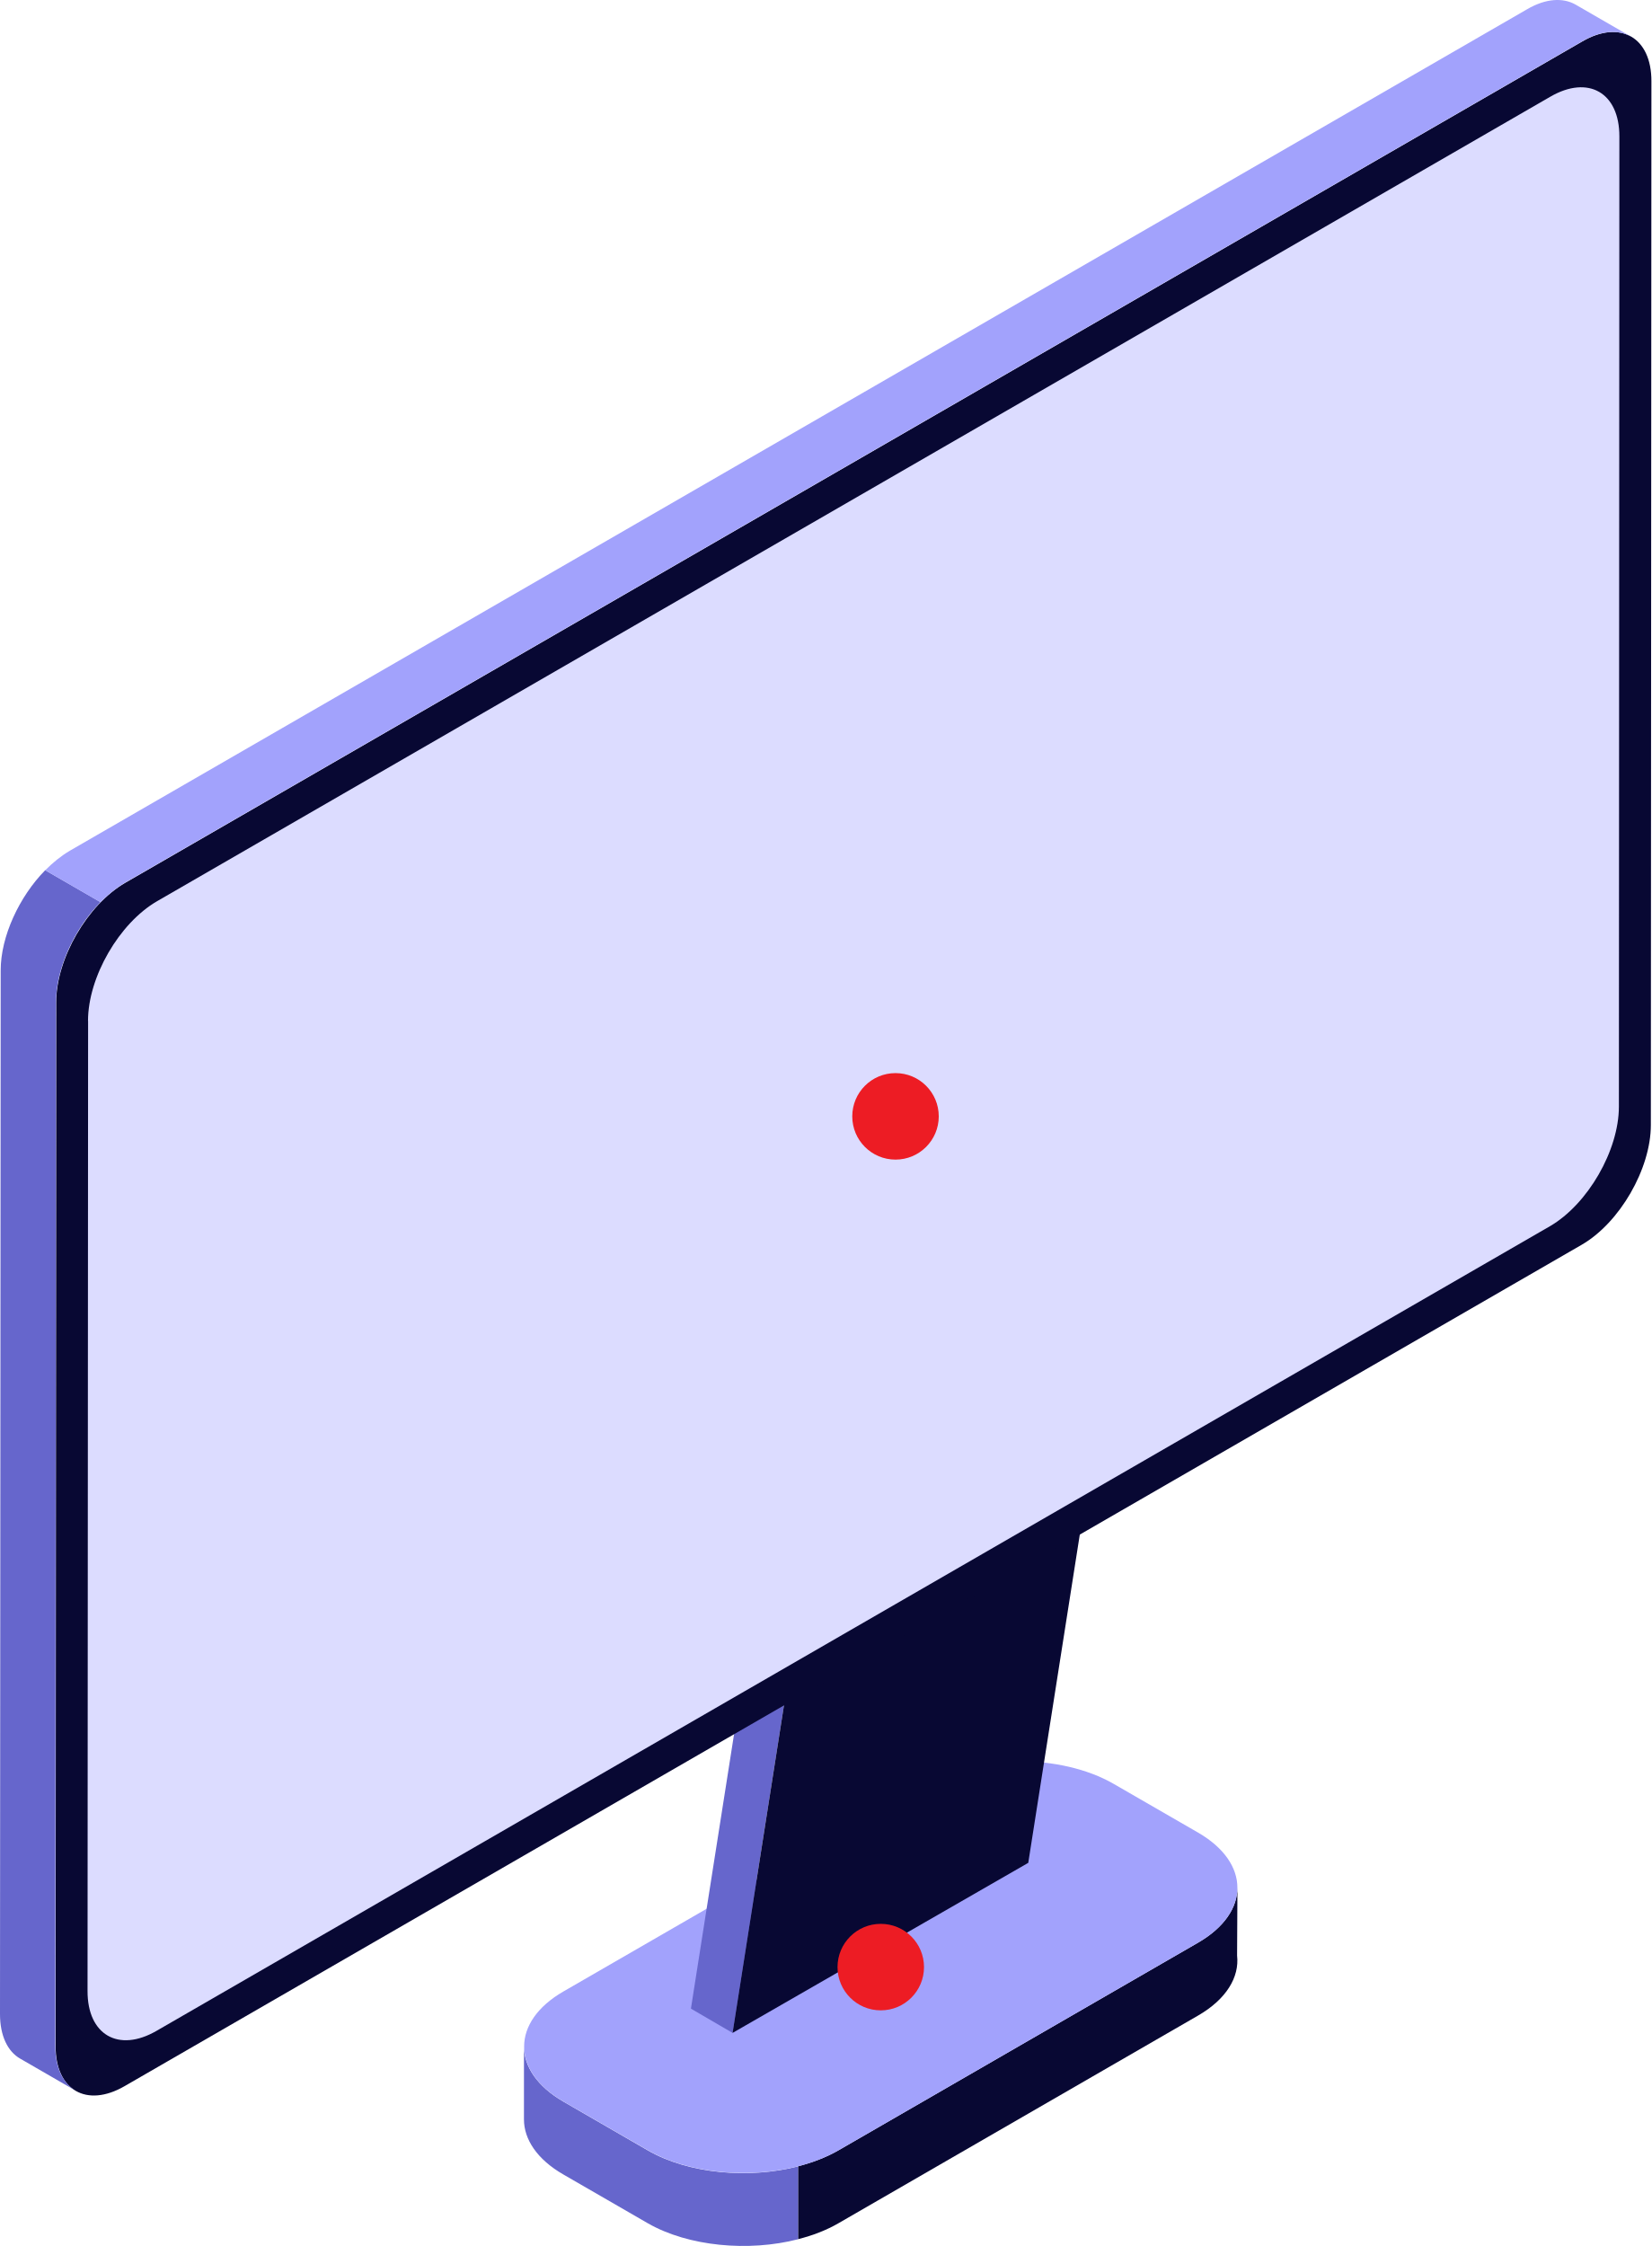
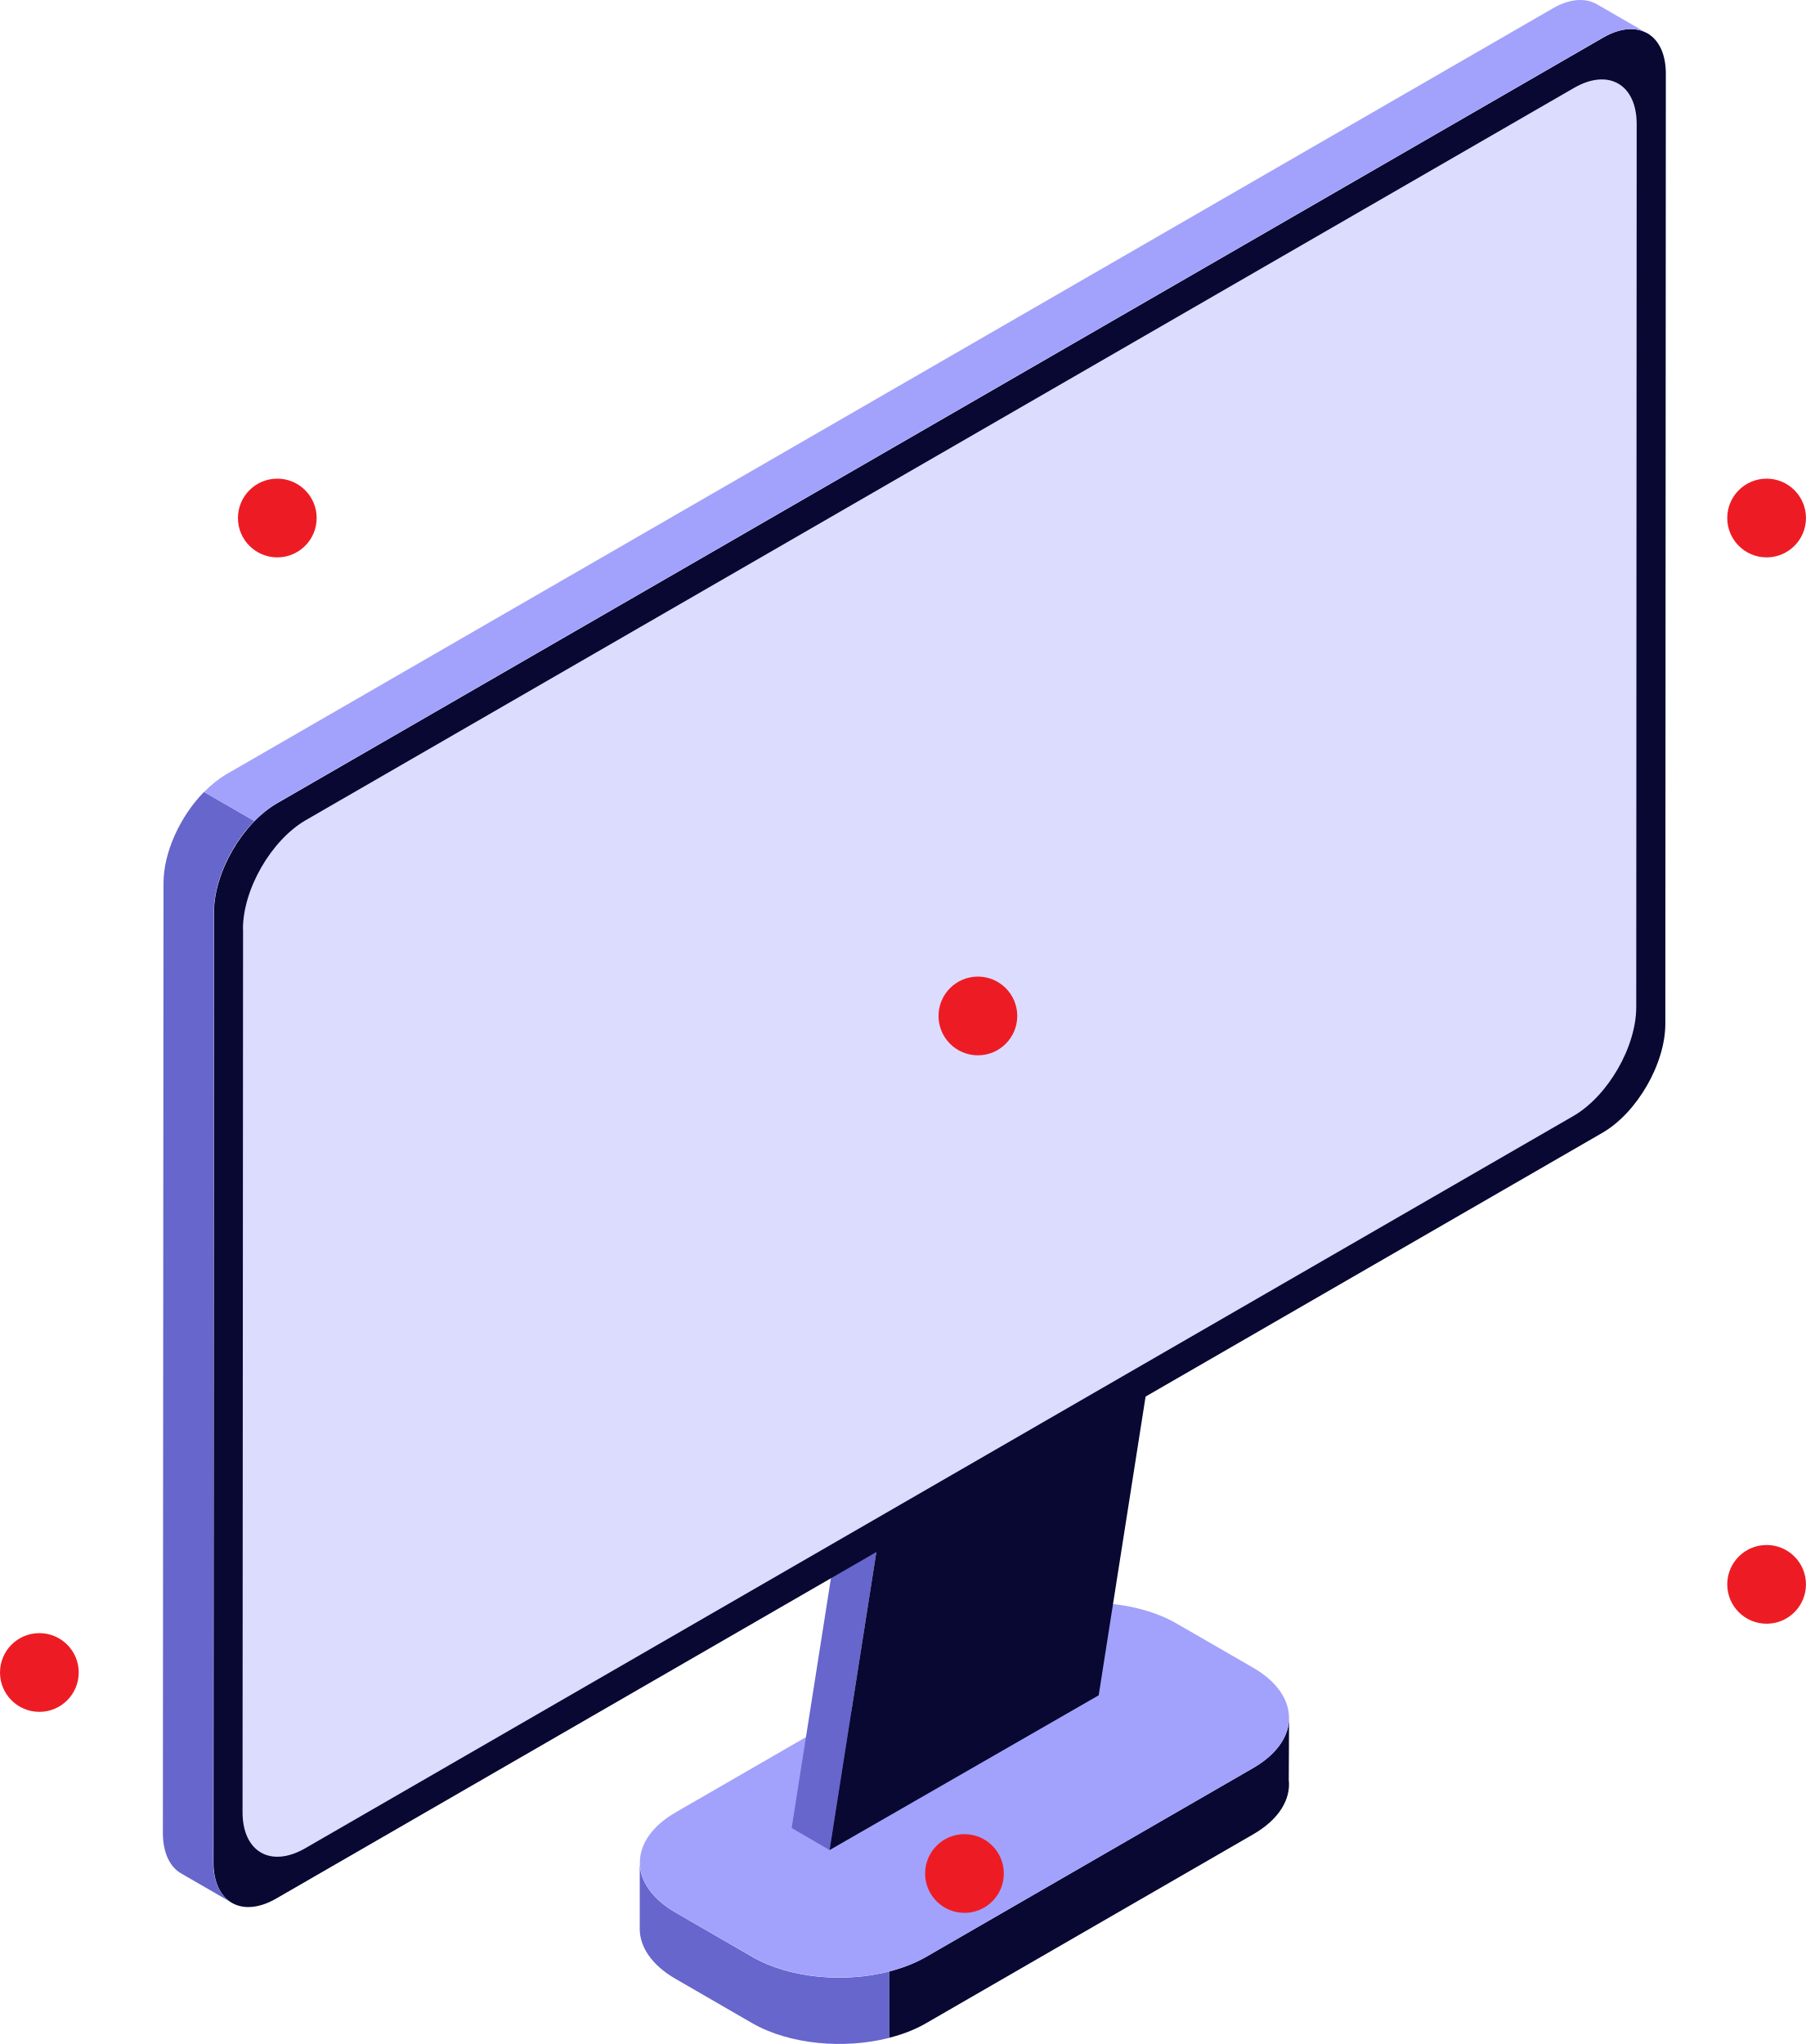
- <svg xmlns="http://www.w3.org/2000/svg" width="38.185mm" height="51.927mm" viewBox="0 0 38.185 51.927" version="1.1" id="svg1">
+ <svg xmlns="http://www.w3.org/2000/svg" width="45.882mm" height="51.927mm" viewBox="0 0 45.882 51.927" version="1.1" id="svg1">
  <defs id="defs1" />
-   <path class="cls-1" d="m 18.457,50.085 v 1.685 c -1.146,0.296 -2.54,0.169 -3.477,-0.368 L 13.025,50.273 c -0.606,-0.349 -0.91,-0.812 -0.91,-1.273 v -1.685 c 0,0.46 0.304,0.923 0.91,1.273 l 1.955,1.13 c 0.937,0.54 2.331,0.664 3.477,0.368 z" id="path1" style="fill:#6666cc;stroke-width:0.265" />
-   <path class="cls-2" d="m 28.604,45.212 c 0.056,0.497 -0.246,1.008 -0.9,1.386 l -8.316,4.802 c -0.278,0.161 -0.593,0.283 -0.931,0.368 v -1.685 c 0.339,-0.087 0.654,-0.209 0.931,-0.368 l 8.316,-4.802 c 0.606,-0.352 0.908,-0.812 0.908,-1.273 l -0.008,1.569 z" id="path2" style="fill:#080833;stroke-width:0.265" />
-   <path class="cls-4" d="m 13.028,46.042 c -1.212,0.699 -1.212,1.844 0,2.545 l 1.953,1.127 c 1.212,0.699 3.196,0.699 4.408,0 l 8.313,-4.8 c 1.212,-0.699 1.212,-1.844 0,-2.545 l -1.953,-1.127 c -1.212,-0.699 -3.196,-0.699 -4.408,0 z" id="path3" style="fill:#a2a2fc;stroke-width:0.265" />
-   <polygon class="cls-1" points="462.92,236.22 459.28,234.1 465.64,193.64 469.27,195.76 " id="polygon3" style="fill:#6666cc" transform="matrix(0.2645833,0,0,0.2645833,-105.5423,-15.49967)" />
-   <polygon class="cls-4" points="469.27,195.76 465.64,193.64 491.48,178.79 495.11,180.91 " id="polygon4" style="fill:#a2a2fc" transform="matrix(0.2645833,0,0,0.2645833,-105.5423,-15.49967)" />
-   <polygon class="cls-2" points="495.11,180.91 488.76,221.36 462.92,236.22 469.27,195.76 " id="polygon5" style="fill:#080833" transform="matrix(0.2645833,0,0,0.2645833,-105.5423,-15.49967)" />
-   <path class="cls-2" d="m 2.881,48.231 c -0.878,0.508 -1.598,0.093 -1.595,-0.923 l 0.013,-24.13 c 0,-1.013 0.72,-2.26 1.598,-2.768 L 36.589,0.957 c 0.878,-0.508 1.598,-0.093 1.595,0.923 l -0.013,24.13 c 0,1.013 -0.72,2.26 -1.598,2.768 z" id="path11" style="fill:#080833;stroke-width:0.265" />
-   <path class="cls-5" d="m 2.035,23.603 c 0,-1.013 0.72,-2.26 1.598,-2.768 L 35.848,2.235 c 0.878,-0.508 1.598,-0.093 1.595,0.923 l -0.011,22.426 c 0,1.013 -0.72,2.26 -1.598,2.768 L 3.619,46.953 c -0.878,0.508 -1.598,0.093 -1.595,-0.923 L 2.037,23.603 Z" id="path12" style="fill:#dcdcff;stroke-width:0.265" />
-   <path class="cls-1" d="M 2.323,20.857 1.045,20.119 C 0.445,20.73 0.016,21.65 0.016,22.434 L 5e-6,46.564 c 0,0.508 0.18,0.868 0.468,1.032 L 1.746,48.334 C 1.458,48.167 1.278,47.807 1.278,47.302 l 0.016,-24.13 c 0,-0.783 0.429,-1.704 1.029,-2.315 z" id="path13" style="fill:#6666cc;stroke-width:0.265" />
-   <path class="cls-4" d="M 37.711,0.846 36.433,0.108 c -0.291,-0.167 -0.691,-0.148 -1.127,0.108 L 1.614,19.669 c -0.201,0.119 -0.392,0.273 -0.569,0.452 l 1.278,0.738 C 2.5,20.679 2.691,20.526 2.892,20.407 L 36.584,0.955 c 0.437,-0.254 0.836,-0.275 1.127,-0.108 z" id="path14" style="fill:#a2a2fc;stroke-width:0.265" />
-   <circle class="cls-3" cx="20.706" cy="25.81" id="attach-screen" style="fill:#ed1c24;stroke-width:0.265" r="1" />
-   <circle class="cls-3" cx="20.365" cy="45.479" id="attach-bottom" style="fill:#ed1c24;stroke-width:0.265" r="1" />
+   <path class="cls-1" d="m 22.595,50.085 v 1.685 c -1.146,0.296 -2.54,0.169 -3.477,-0.368 l -1.955,-1.13 c -0.606,-0.349 -0.91,-0.812 -0.91,-1.273 v -1.685 c 0,0.46 0.304,0.923 0.91,1.273 l 1.955,1.13 c 0.937,0.54 2.331,0.664 3.477,0.368 z" id="path1" style="fill:#6666cc;stroke-width:0.265" />
+   <path class="cls-2" d="m 32.742,45.212 c 0.056,0.497 -0.246,1.008 -0.9,1.386 l -8.316,4.802 c -0.278,0.161 -0.593,0.283 -0.931,0.368 v -1.685 c 0.339,-0.087 0.654,-0.209 0.931,-0.368 l 8.316,-4.802 c 0.606,-0.352 0.908,-0.812 0.908,-1.273 l -0.008,1.569 z" id="path2" style="fill:#080833;stroke-width:0.265" />
+   <path class="cls-4" d="m 17.166,46.042 c -1.212,0.699 -1.212,1.844 0,2.545 l 1.953,1.127 c 1.212,0.699 3.196,0.699 4.408,0 l 8.313,-4.8 c 1.212,-0.699 1.212,-1.844 0,-2.545 l -1.953,-1.127 c -1.212,-0.699 -3.196,-0.699 -4.408,0 z" id="path3" style="fill:#a2a2fc;stroke-width:0.265" />
+   <polygon class="cls-1" points="465.64,193.64 469.27,195.76 462.92,236.22 459.28,234.1 " id="polygon3" style="fill:#6666cc" transform="matrix(0.2645833,0,0,0.2645833,-101.4046,-15.49966)" />
+   <polygon class="cls-4" points="491.48,178.79 495.11,180.91 469.27,195.76 465.64,193.64 " id="polygon4" style="fill:#a2a2fc" transform="matrix(0.2645833,0,0,0.2645833,-101.4046,-15.49966)" />
+   <polygon class="cls-2" points="462.92,236.22 469.27,195.76 495.11,180.91 488.76,221.36 " id="polygon5" style="fill:#080833" transform="matrix(0.2645833,0,0,0.2645833,-101.4046,-15.49966)" />
+   <path class="cls-2" d="m 7.019,48.231 c -0.878,0.508 -1.598,0.093 -1.595,-0.923 l 0.013,-24.13 c 0,-1.013 0.72,-2.26 1.598,-2.768 L 40.727,0.957 c 0.878,-0.508 1.598,-0.093 1.595,0.923 l -0.013,24.13 c 0,1.013 -0.72,2.26 -1.598,2.768 z" id="path11" style="fill:#080833;stroke-width:0.265" />
+   <path class="cls-5" d="m 6.172,23.603 c 0,-1.013 0.72,-2.26 1.598,-2.768 L 39.986,2.235 c 0.878,-0.508 1.598,-0.093 1.595,0.923 l -0.011,22.426 c 0,1.013 -0.72,2.26 -1.598,2.768 L 7.757,46.953 c -0.878,0.508 -1.598,0.093 -1.595,-0.923 l 0.013,-22.426 z" id="path12" style="fill:#dcdcff;stroke-width:0.265" />
+   <path class="cls-1" d="m 6.461,20.857 -1.278,-0.738 c -0.601,0.611 -1.029,1.532 -1.029,2.315 l -0.016,24.13 c 0,0.508 0.18,0.868 0.468,1.032 l 1.278,0.738 c -0.288,-0.167 -0.468,-0.527 -0.468,-1.032 l 0.016,-24.13 c 0,-0.783 0.429,-1.704 1.029,-2.315 z" id="path13" style="fill:#6666cc;stroke-width:0.265" />
+   <path class="cls-4" d="m 41.849,0.846 -1.278,-0.738 c -0.291,-0.167 -0.691,-0.148 -1.127,0.108 L 5.752,19.669 c -0.201,0.119 -0.392,0.273 -0.569,0.452 l 1.278,0.738 c 0.177,-0.18 0.368,-0.333 0.569,-0.452 L 40.722,0.955 c 0.437,-0.254 0.836,-0.275 1.127,-0.108 z" id="path14" style="fill:#a2a2fc;stroke-width:0.265" />
+   <circle class="cls-3" cx="24.844" cy="25.81" id="attach-screen" style="fill:#ed1c24;stroke-width:0.265" r="1" />
+   <circle class="cls-3" cx="24.503" cy="47.596" id="attach-bottom" style="fill:#ed1c24;stroke-width:0.265" r="1" />
+   <circle class="cls-3" cx="7.045" cy="13.16" id="attach-back-left" style="fill:#ed1c24;stroke-width:0.265" r="1" />
+   <circle class="cls-3" cx="44.882" cy="40.25" id="attach-front-right" style="fill:#ed1c24;stroke-width:0.265" r="1" />
+   <circle class="cls-3" cx="-44.882" cy="13.16" id="circle1" style="fill:#ed1c24;stroke-width:0.265" r="1" transform="scale(-1,1)" />
+   <circle class="cls-3" cx="-1" cy="42.489" id="attach-front-left" style="fill:#ed1c24;stroke-width:0.265" r="1" transform="scale(-1,1)" />
</svg>
